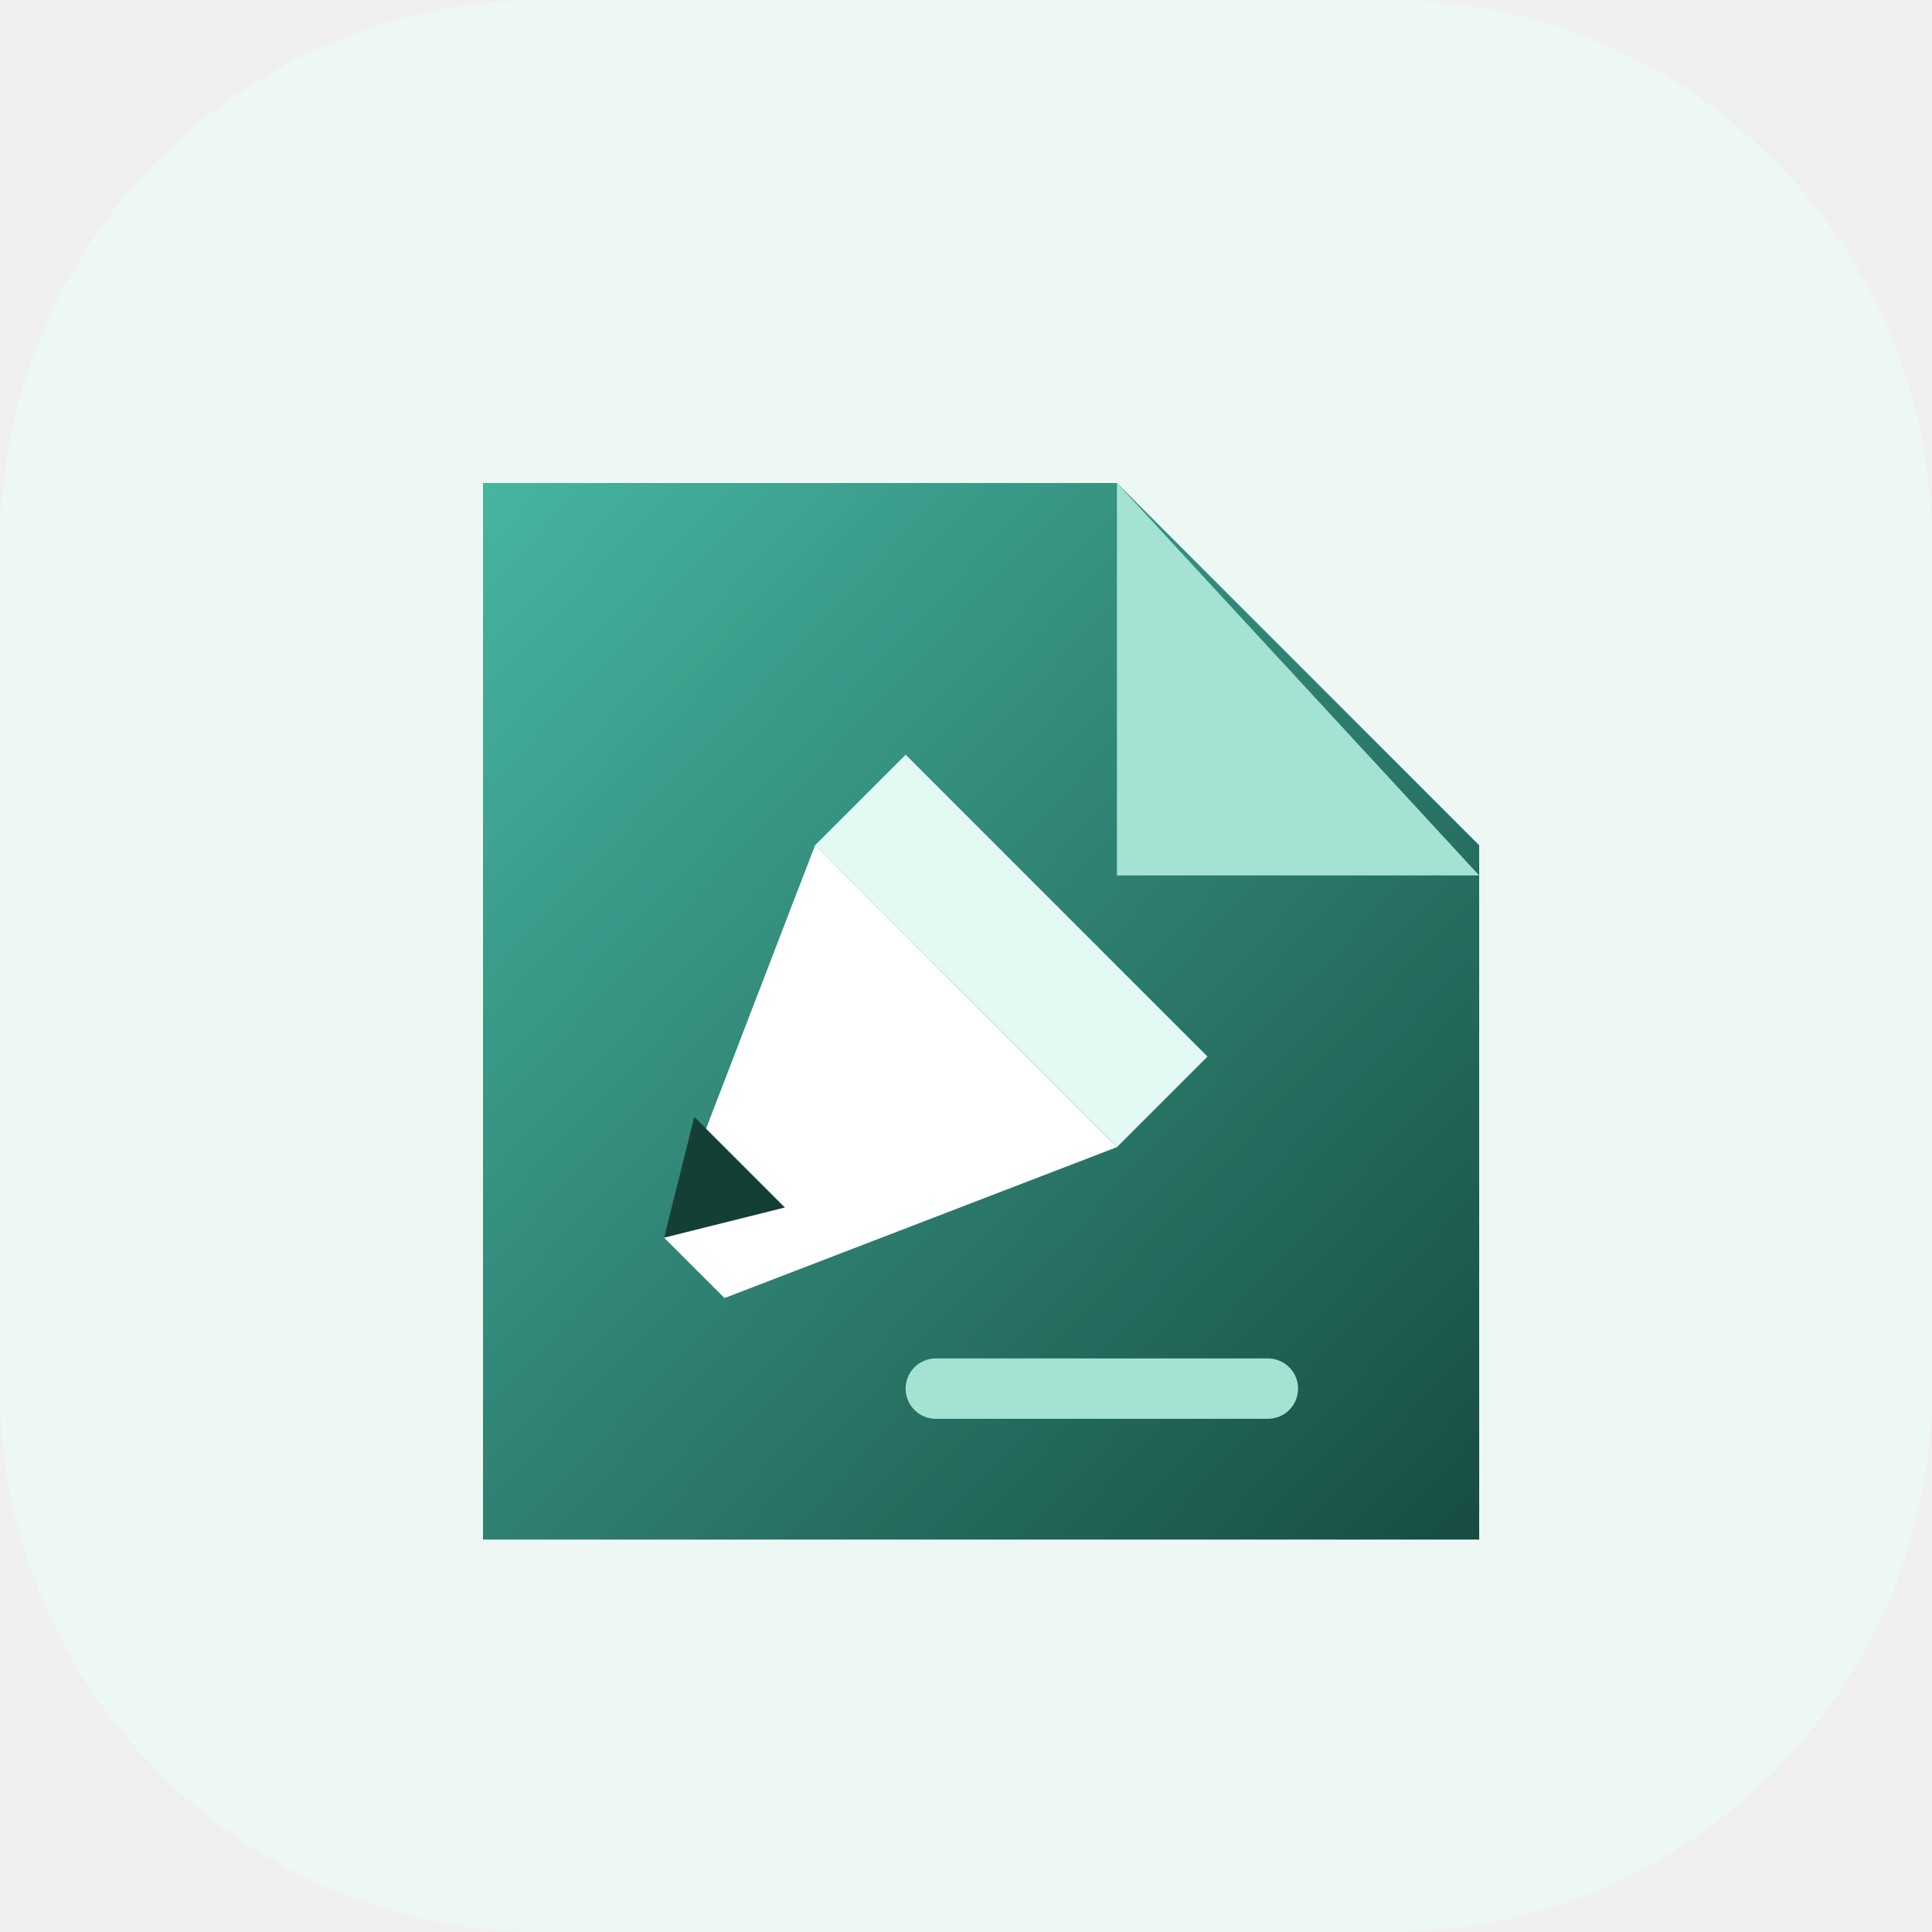
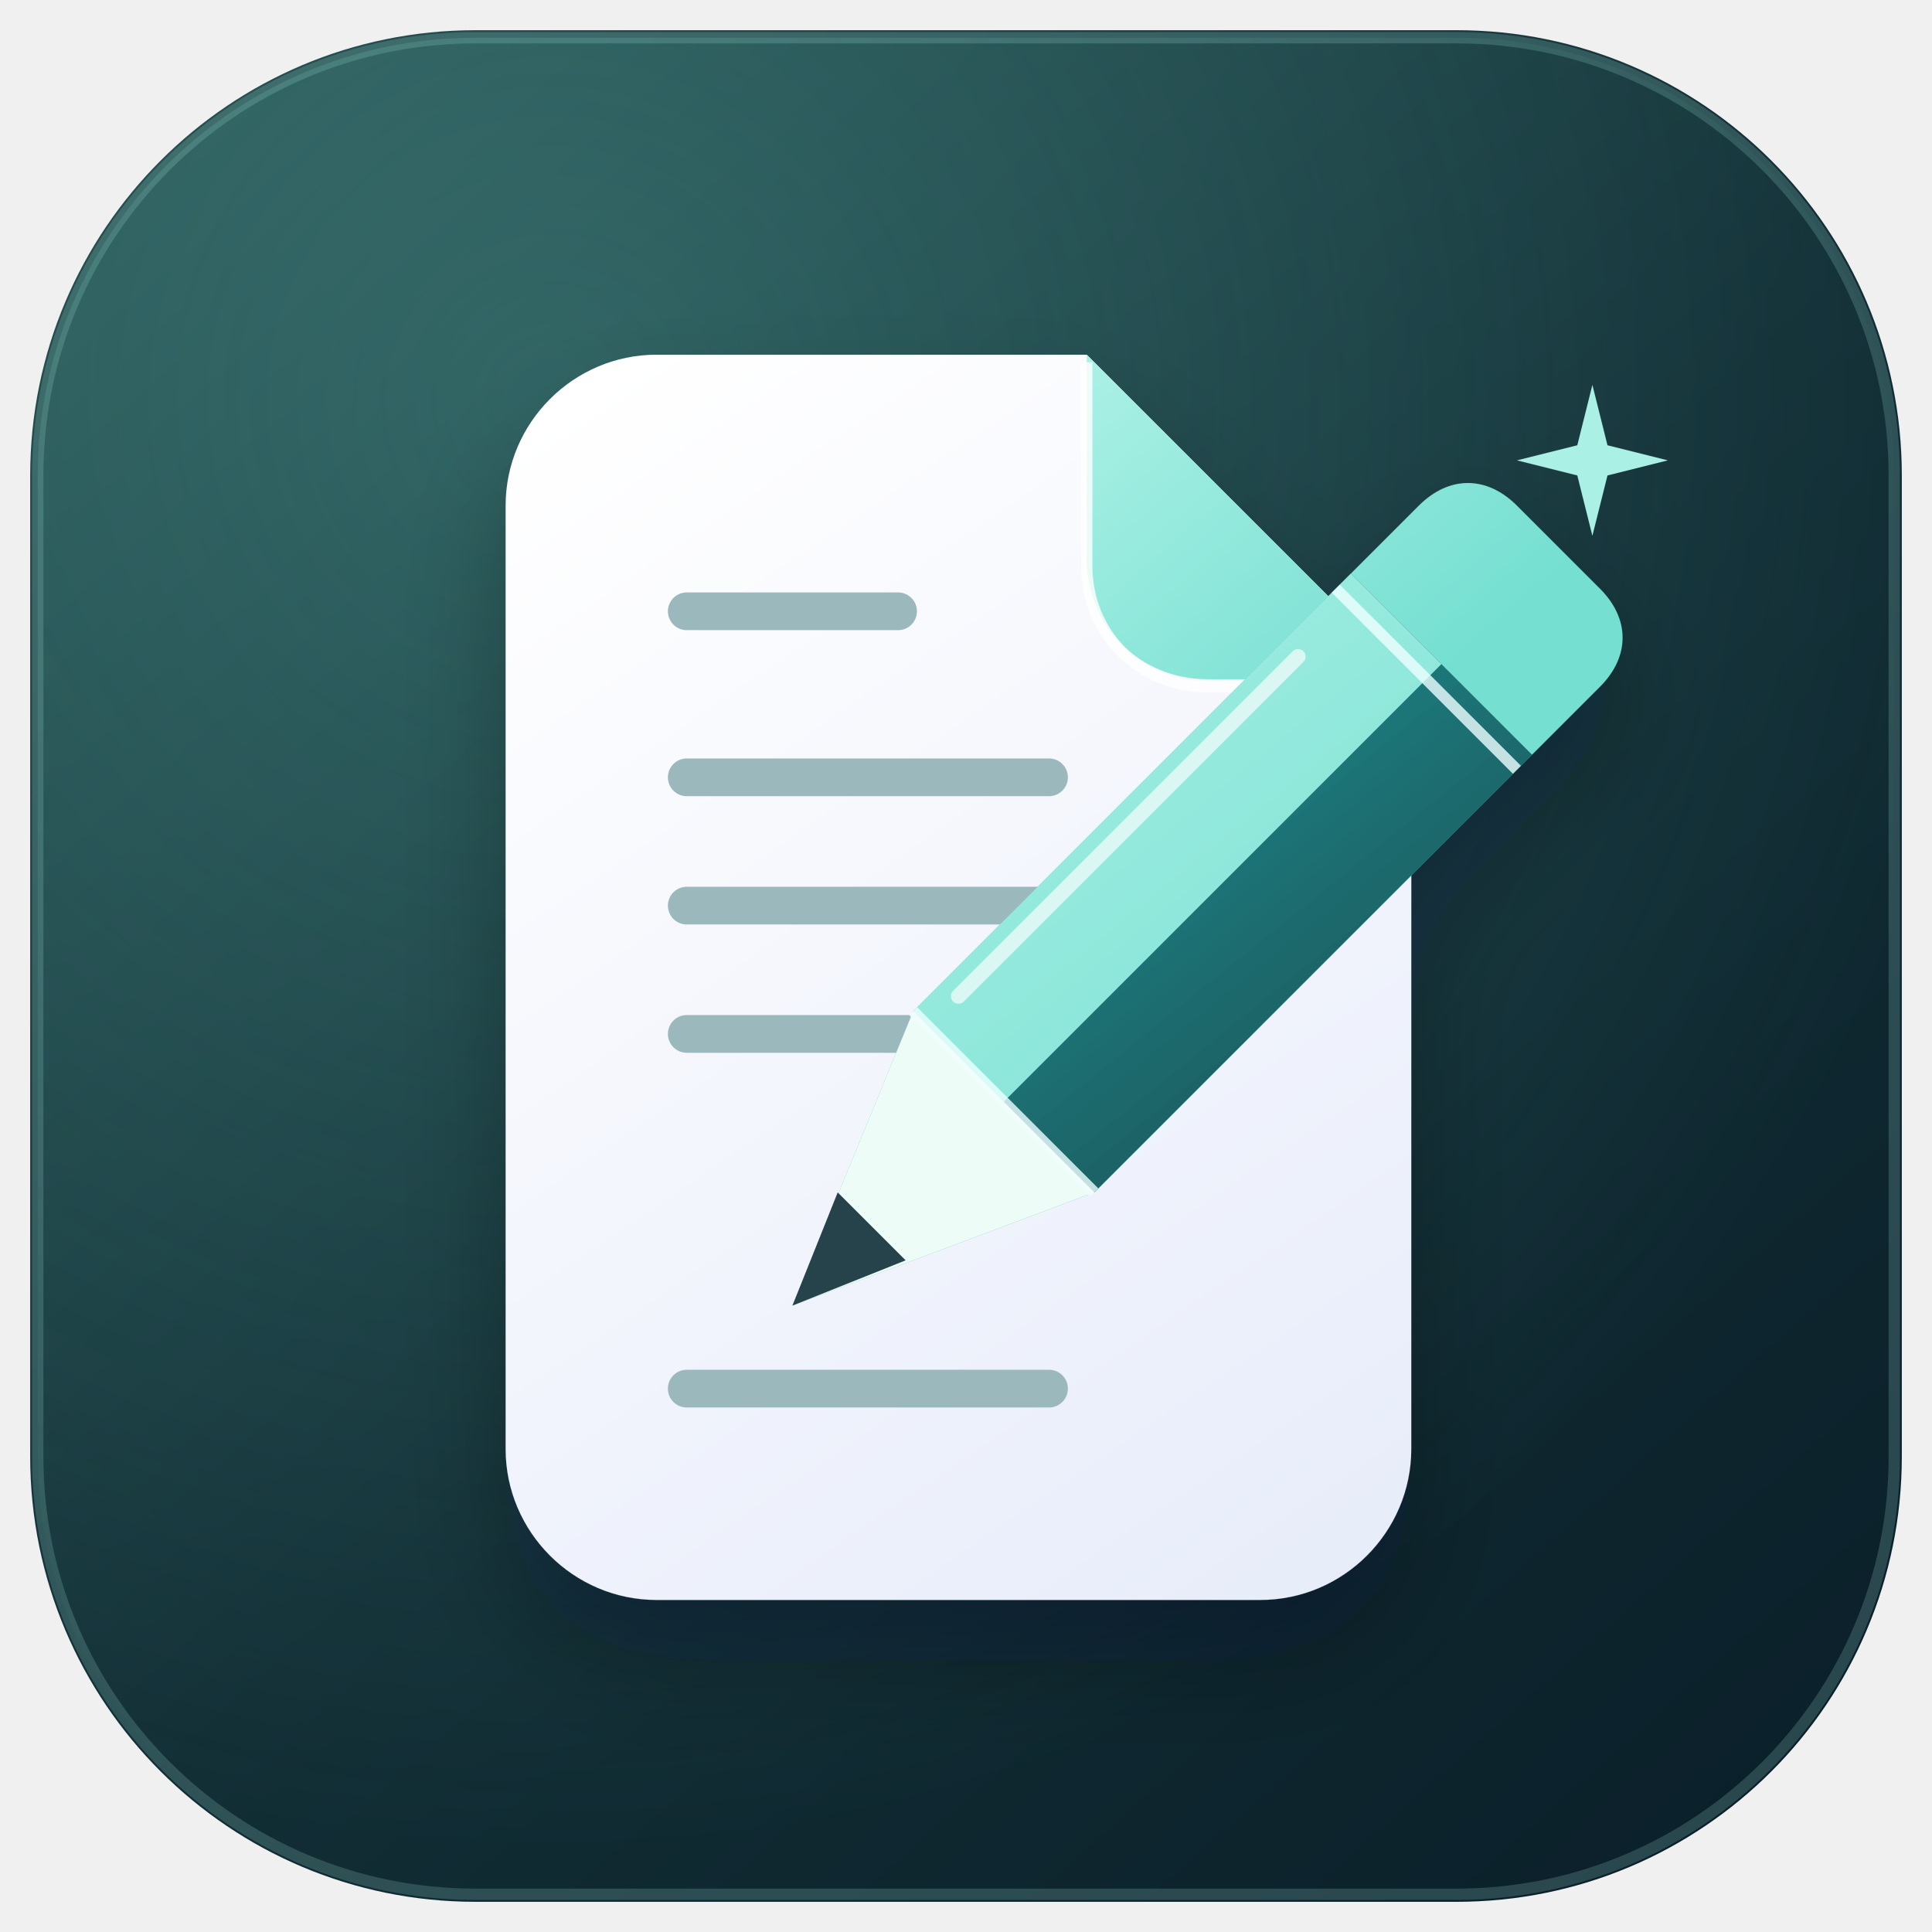
- <svg xmlns="http://www.w3.org/2000/svg" viewBox="0 0 64 64">
+ <svg xmlns="http://www.w3.org/2000/svg" width="256" height="256" viewBox="0 0 256 256" role="img" aria-label="Prisma Writer">
  <defs>
-     <linearGradient id="g" x2="1" y2="1">
-       <stop stop-color="#46b5a0" />
-       <stop offset="1" stop-color="#174c43" />
+     <linearGradient id="tile" x1="25" y1="17" x2="228" y2="246" gradientUnits="userSpaceOnUse">
+       <stop stop-color="#264f50" />
+       <stop offset=".53" stop-color="#122e35" />
+       <stop offset="1" stop-color="#0b202a" />
    </linearGradient>
+     <linearGradient id="paper" x1="76" y1="51" x2="184" y2="210" gradientUnits="userSpaceOnUse">
+       <stop stop-color="#fff" />
+       <stop offset="1" stop-color="#e7ecfa" />
+     </linearGradient>
+     <linearGradient id="fold" x1="143" y1="48" x2="185" y2="96" gradientUnits="userSpaceOnUse">
+       <stop stop-color="#abf0e5" />
+       <stop offset="1" stop-color="#74dfd1" />
+     </linearGradient>
+     <linearGradient id="accent" x1="80" y1="95" x2="188" y2="195" gradientUnits="userSpaceOnUse">
+       <stop stop-color="#74dfd1" />
+       <stop offset="1" stop-color="#259c9c" />
+     </linearGradient>
+     <linearGradient id="light" x1="105" y1="75" x2="189" y2="178" gradientUnits="userSpaceOnUse">
+       <stop stop-color="#abf0e5" />
+       <stop offset="1" stop-color="#74dfd1" />
+     </linearGradient>
+     <linearGradient id="deep" x1="104" y1="97" x2="191" y2="205" gradientUnits="userSpaceOnUse">
+       <stop stop-color="#259c9c" />
+       <stop offset="1" stop-color="#122e35" />
+     </linearGradient>
+     <radialGradient id="glow" cx="73" cy="53" r="193" gradientUnits="userSpaceOnUse">
+       <stop stop-color="#74dfd1" stop-opacity=".22" />
+       <stop offset="1" stop-color="#74dfd1" stop-opacity="0" />
+     </radialGradient>
+     <filter id="shadow" x="-35%" y="-25%" width="180%" height="170%">
+       <feDropShadow dx="0" dy="8" stdDeviation="7" flood-color="#060b20" flood-opacity=".28" />
+     </filter>
  </defs>
-   <rect width="64" height="64" rx="18" fill="#edf8f5" />
-   <path d="M16 16h21l12 12v23H16z" fill="url(#g)" />
-   <path d="M37 16v13h12" fill="#a4e2d4" />
-   <path d="m22 41 5-13 10 10-13 5z" fill="#fff" />
-   <path d="m27 28 3-3 10 10-3 3z" fill="#e2faf3" />
-   <path d="m22 41 4-1-3-3z" fill="#143f36" />
-   <path d="M31 46h11" stroke="#a4e2d4" stroke-width="2" stroke-linecap="round" />
+   <rect x="4" y="4" width="248" height="248" rx="59" fill="url(#tile)" />
+   <rect x="5" y="5" width="246" height="246" rx="58" fill="url(#glow)" stroke="#abf0e5" stroke-opacity=".19" stroke-width="1.5" />
+   <g filter="url(#shadow)">
+     <path d="M87 47h57l43 43v102c0 11-9 20-20 20H87c-11 0-20-9-20-20V67c0-11 9-20 20-20Z" fill="url(#paper)" />
+     <path d="m144 47 43 43h-27c-9 0-16-7-16-16Z" fill="url(#fold)" />
+     <path d="M144 48v27c0 9 7 16 16 16h26" fill="none" stroke="#fff" stroke-width="1.5" stroke-opacity=".8" />
+     <path d="M91 81h28M91 103h48M91 120h62M91 137h41M91 184h48" stroke="#9bb8bd" stroke-width="5" stroke-linecap="round" />
+     <path d="m105 173 16-39 58-58 24 24-58 58Z" fill="url(#accent)" />
+     <path d="m121 134 58-58 12 12-58 58Z" fill="url(#light)" />
+     <path d="m133 146 58-58 12 12-58 58Z" fill="url(#deep)" />
+     <path d="m179 76 9-9c4-4 9-4 13 0l11 11c4 4 4 9 0 13l-9 9Z" fill="url(#fold)" />
+     <path d="m105 173 16-39 24 24Z" fill="#eefcf7" />
+     <path d="m105 173 6-15 9 9Z" fill="#26434c" />
+     <path d="m121 134 12 12 12 12M177 78l24 24" fill="none" stroke="#efffff" stroke-opacity=".8" stroke-width="1.5" />
+     <path d="m127 132 45-45" stroke="#fff" stroke-opacity=".65" stroke-width="2" stroke-linecap="round" />
+   </g>
+   <path d="m211 51 2 8 8 2-8 2-2 8-2-8-8-2 8-2Z" fill="#abf0e5" />
</svg>
